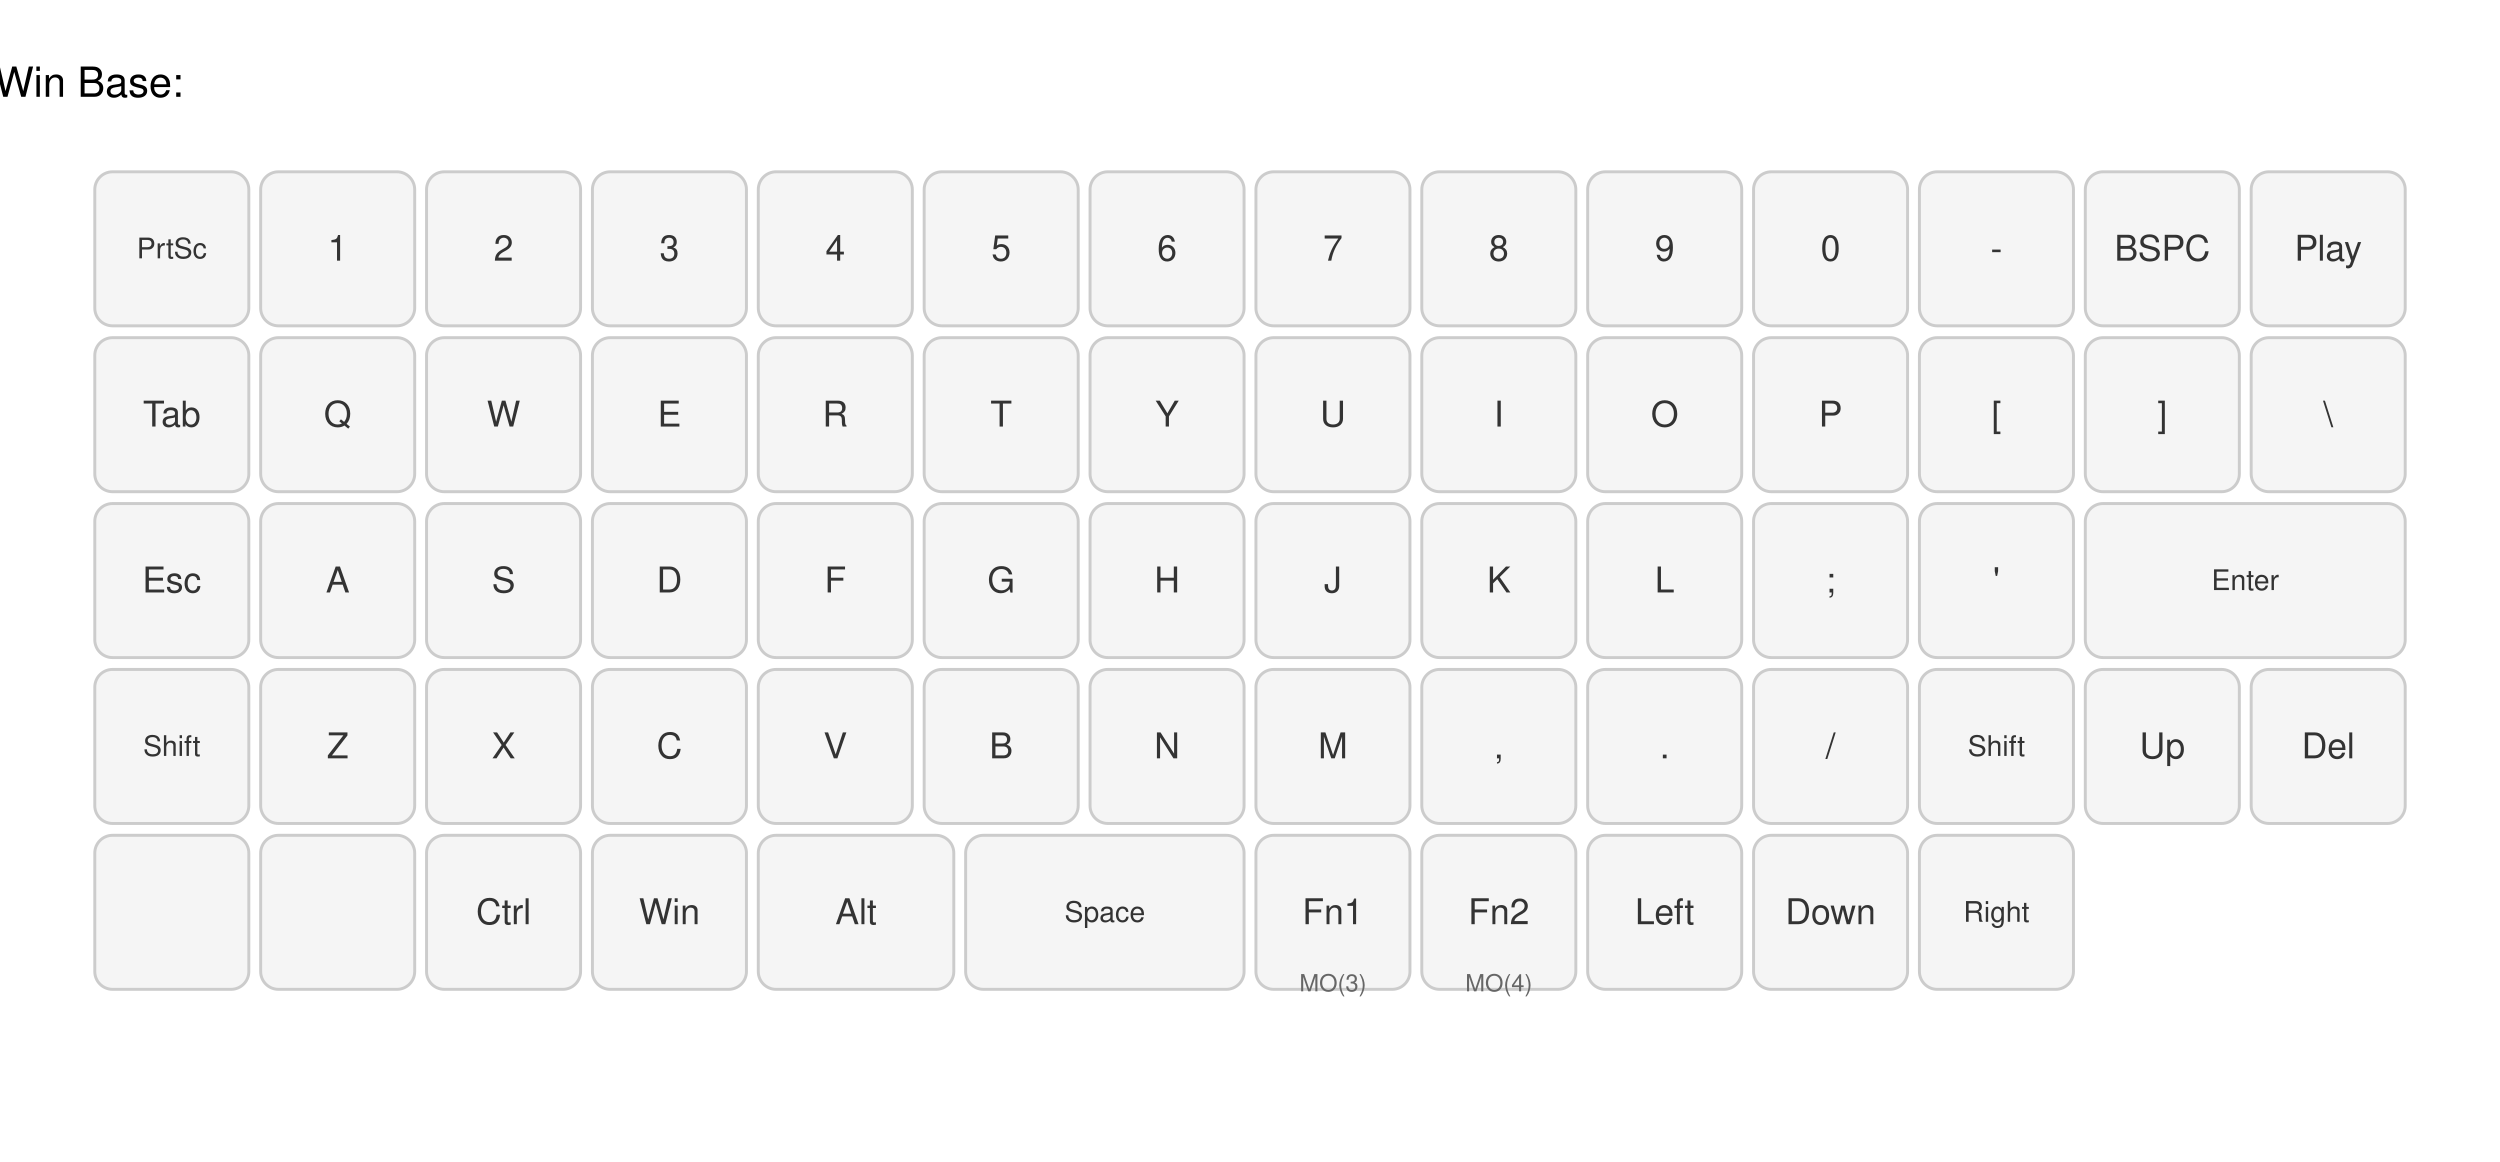
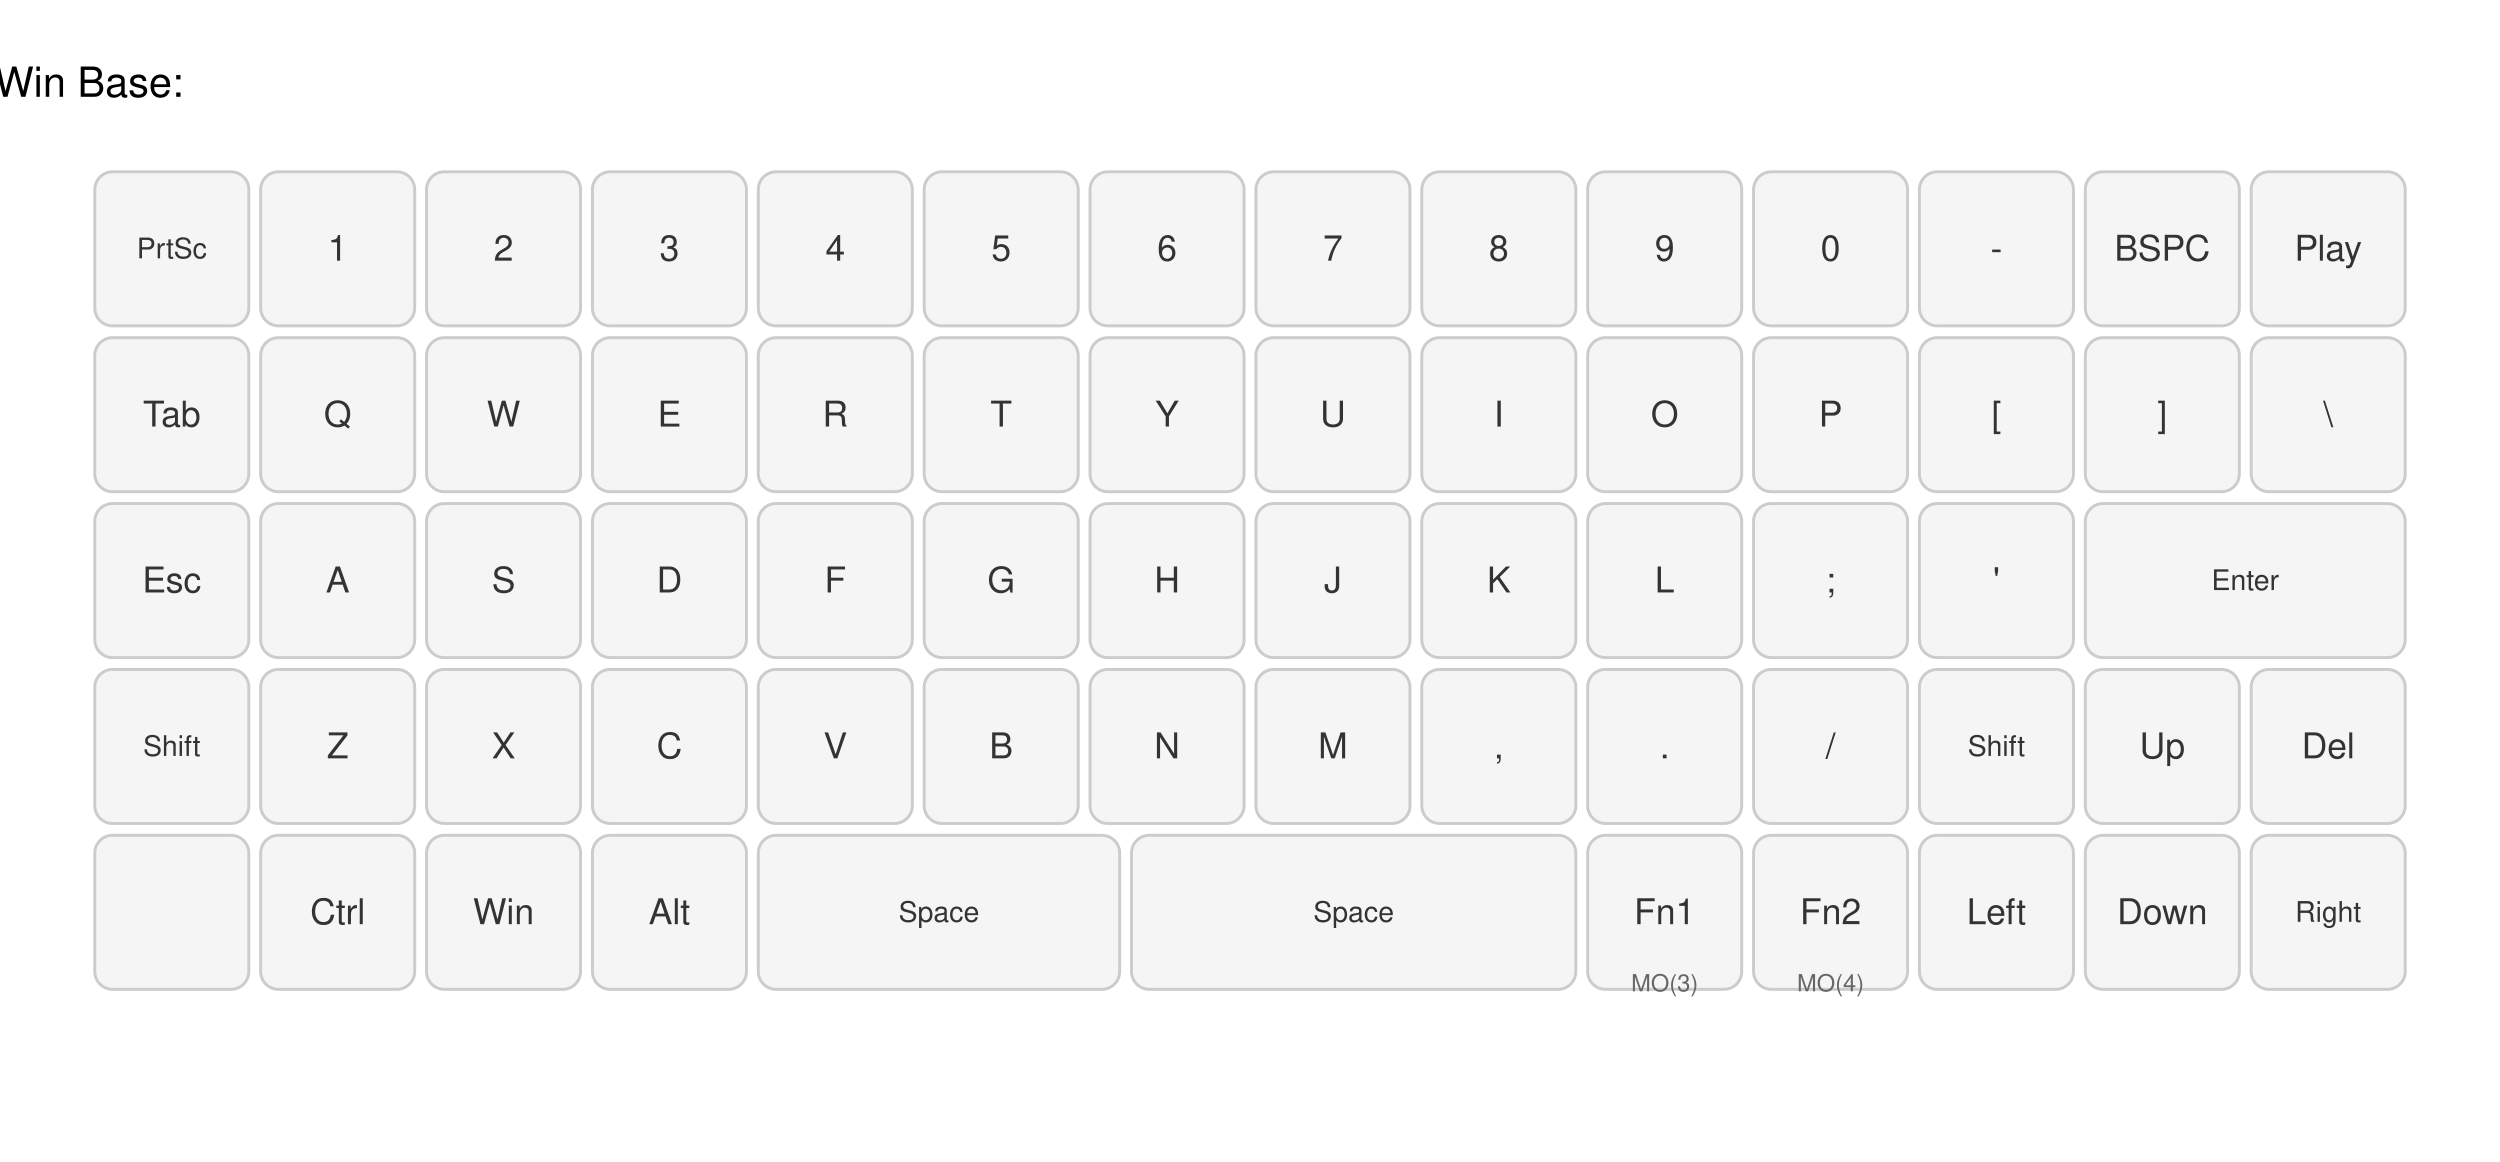
<svg xmlns="http://www.w3.org/2000/svg" width="844" height="392" viewBox="0 0 844 392" class="keymap">
  <style>svg {
  font-family: -apple-system, BlinkMacSystemFont, "SF Pro Text", "Helvetica Neue", Helvetica, Arial, sans-serif;
  font-size: 14px;
  font-kerning: normal;
  text-rendering: optimizeLegibility;
}
text { text-anchor: middle; dominant-baseline: middle; }
rect.key { fill: #f5f5f5; stroke: #cccccc; }
rect.held { fill: #a8d8ea; }
text.tap { font-size: 12px; fill: #333333; }
text.hold { font-size: 10px; fill: #666666; }
/* RGB layer indicator borders */
.rgb-magenta &gt; rect { stroke: #ff00ff; stroke-width: 2.5; }
.rgb-blue &gt; rect { stroke: #4488ff; stroke-width: 2.5; }
.rgb-yellow &gt; rect { stroke: #ffaa00; stroke-width: 2.5; }
.rgb-cyan &gt; rect { stroke: #00dddd; stroke-width: 2.5; }
.rgb-green &gt; rect { stroke: #44dd44; stroke-width: 2.5; }
.rgb-green-dark &gt; rect { stroke: #228822; stroke-width: 2.5; }
.rgb-red &gt; rect { stroke: #ff4444; stroke-width: 2.5; }
.rgb-orange &gt; rect { stroke: #ff8000; stroke-width: 2.5; }
</style>
  <g transform="translate(30, 0)" class="layer-Win Base">
    <text x="0" y="28" class="label" id="Win-Base">Win Base:</text>
    <g transform="translate(0, 56)">
      <g transform="translate(28, 28)" class="key keypos-0">
        <rect rx="6" ry="6" x="-26" y="-26" width="52" height="52" class="key" />
        <text x="0" y="0" class="key tap">
          <tspan style="font-size: 80%">PrtSc</tspan>
        </text>
      </g>
      <g transform="translate(84, 28)" class="key keypos-1">
        <rect rx="6" ry="6" x="-26" y="-26" width="52" height="52" class="key" />
        <text x="0" y="0" class="key tap">1</text>
      </g>
      <g transform="translate(140, 28)" class="key keypos-2">
        <rect rx="6" ry="6" x="-26" y="-26" width="52" height="52" class="key" />
        <text x="0" y="0" class="key tap">2</text>
      </g>
      <g transform="translate(196, 28)" class="key keypos-3">
        <rect rx="6" ry="6" x="-26" y="-26" width="52" height="52" class="key" />
        <text x="0" y="0" class="key tap">3</text>
      </g>
      <g transform="translate(252, 28)" class="key keypos-4">
        <rect rx="6" ry="6" x="-26" y="-26" width="52" height="52" class="key" />
        <text x="0" y="0" class="key tap">4</text>
      </g>
      <g transform="translate(308, 28)" class="key keypos-5">
        <rect rx="6" ry="6" x="-26" y="-26" width="52" height="52" class="key" />
        <text x="0" y="0" class="key tap">5</text>
      </g>
      <g transform="translate(364, 28)" class="key keypos-6">
        <rect rx="6" ry="6" x="-26" y="-26" width="52" height="52" class="key" />
        <text x="0" y="0" class="key tap">6</text>
      </g>
      <g transform="translate(420, 28)" class="key keypos-7">
        <rect rx="6" ry="6" x="-26" y="-26" width="52" height="52" class="key" />
        <text x="0" y="0" class="key tap">7</text>
      </g>
      <g transform="translate(476, 28)" class="key keypos-8">
        <rect rx="6" ry="6" x="-26" y="-26" width="52" height="52" class="key" />
        <text x="0" y="0" class="key tap">8</text>
      </g>
      <g transform="translate(532, 28)" class="key keypos-9">
        <rect rx="6" ry="6" x="-26" y="-26" width="52" height="52" class="key" />
        <text x="0" y="0" class="key tap">9</text>
      </g>
      <g transform="translate(588, 28)" class="key keypos-10">
        <rect rx="6" ry="6" x="-26" y="-26" width="52" height="52" class="key" />
        <text x="0" y="0" class="key tap">0</text>
      </g>
      <g transform="translate(644, 28)" class="key keypos-11">
        <rect rx="6" ry="6" x="-26" y="-26" width="52" height="52" class="key" />
        <text x="0" y="0" class="key tap">-</text>
      </g>
      <g transform="translate(700, 28)" class="key keypos-12">
        <rect rx="6" ry="6" x="-26" y="-26" width="52" height="52" class="key" />
        <text x="0" y="0" class="key tap">BSPC</text>
      </g>
      <g transform="translate(756, 28)" class="key keypos-13">
        <rect rx="6" ry="6" x="-26" y="-26" width="52" height="52" class="key" />
        <text x="0" y="0" class="key tap">Play</text>
      </g>
      <g transform="translate(28, 84)" class="key keypos-14">
        <rect rx="6" ry="6" x="-26" y="-26" width="52" height="52" class="key" />
        <text x="0" y="0" class="key tap">Tab</text>
      </g>
      <g transform="translate(84, 84)" class="key keypos-15">
        <rect rx="6" ry="6" x="-26" y="-26" width="52" height="52" class="key" />
        <text x="0" y="0" class="key tap">Q</text>
      </g>
      <g transform="translate(140, 84)" class="key keypos-16">
        <rect rx="6" ry="6" x="-26" y="-26" width="52" height="52" class="key" />
        <text x="0" y="0" class="key tap">W</text>
      </g>
      <g transform="translate(196, 84)" class="key keypos-17">
        <rect rx="6" ry="6" x="-26" y="-26" width="52" height="52" class="key" />
        <text x="0" y="0" class="key tap">E</text>
      </g>
      <g transform="translate(252, 84)" class="key keypos-18">
        <rect rx="6" ry="6" x="-26" y="-26" width="52" height="52" class="key" />
        <text x="0" y="0" class="key tap">R</text>
      </g>
      <g transform="translate(308, 84)" class="key keypos-19">
        <rect rx="6" ry="6" x="-26" y="-26" width="52" height="52" class="key" />
        <text x="0" y="0" class="key tap">T</text>
      </g>
      <g transform="translate(364, 84)" class="key keypos-20">
        <rect rx="6" ry="6" x="-26" y="-26" width="52" height="52" class="key" />
        <text x="0" y="0" class="key tap">Y</text>
      </g>
      <g transform="translate(420, 84)" class="key keypos-21">
        <rect rx="6" ry="6" x="-26" y="-26" width="52" height="52" class="key" />
        <text x="0" y="0" class="key tap">U</text>
      </g>
      <g transform="translate(476, 84)" class="key keypos-22">
        <rect rx="6" ry="6" x="-26" y="-26" width="52" height="52" class="key" />
        <text x="0" y="0" class="key tap">I</text>
      </g>
      <g transform="translate(532, 84)" class="key keypos-23">
        <rect rx="6" ry="6" x="-26" y="-26" width="52" height="52" class="key" />
        <text x="0" y="0" class="key tap">O</text>
      </g>
      <g transform="translate(588, 84)" class="key keypos-24">
        <rect rx="6" ry="6" x="-26" y="-26" width="52" height="52" class="key" />
        <text x="0" y="0" class="key tap">P</text>
      </g>
      <g transform="translate(644, 84)" class="key keypos-25">
        <rect rx="6" ry="6" x="-26" y="-26" width="52" height="52" class="key" />
        <text x="0" y="0" class="key tap">[</text>
      </g>
      <g transform="translate(700, 84)" class="key keypos-26">
        <rect rx="6" ry="6" x="-26" y="-26" width="52" height="52" class="key" />
        <text x="0" y="0" class="key tap">]</text>
      </g>
      <g transform="translate(756, 84)" class="key keypos-27">
        <rect rx="6" ry="6" x="-26" y="-26" width="52" height="52" class="key" />
        <text x="0" y="0" class="key tap">\</text>
      </g>
      <g transform="translate(28, 140)" class="key keypos-28">
        <rect rx="6" ry="6" x="-26" y="-26" width="52" height="52" class="key" />
        <text x="0" y="0" class="key tap">Esc</text>
      </g>
      <g transform="translate(84, 140)" class="key keypos-29">
        <rect rx="6" ry="6" x="-26" y="-26" width="52" height="52" class="key" />
        <text x="0" y="0" class="key tap">A</text>
      </g>
      <g transform="translate(140, 140)" class="key keypos-30">
        <rect rx="6" ry="6" x="-26" y="-26" width="52" height="52" class="key" />
        <text x="0" y="0" class="key tap">S</text>
      </g>
      <g transform="translate(196, 140)" class="key keypos-31">
        <rect rx="6" ry="6" x="-26" y="-26" width="52" height="52" class="key" />
        <text x="0" y="0" class="key tap">D</text>
      </g>
      <g transform="translate(252, 140)" class="key keypos-32">
        <rect rx="6" ry="6" x="-26" y="-26" width="52" height="52" class="key" />
        <text x="0" y="0" class="key tap">F</text>
      </g>
      <g transform="translate(308, 140)" class="key keypos-33">
        <rect rx="6" ry="6" x="-26" y="-26" width="52" height="52" class="key" />
        <text x="0" y="0" class="key tap">G</text>
      </g>
      <g transform="translate(364, 140)" class="key keypos-34">
        <rect rx="6" ry="6" x="-26" y="-26" width="52" height="52" class="key" />
        <text x="0" y="0" class="key tap">H</text>
      </g>
      <g transform="translate(420, 140)" class="key keypos-35">
        <rect rx="6" ry="6" x="-26" y="-26" width="52" height="52" class="key" />
        <text x="0" y="0" class="key tap">J</text>
      </g>
      <g transform="translate(476, 140)" class="key keypos-36">
        <rect rx="6" ry="6" x="-26" y="-26" width="52" height="52" class="key" />
        <text x="0" y="0" class="key tap">K</text>
      </g>
      <g transform="translate(532, 140)" class="key keypos-37">
        <rect rx="6" ry="6" x="-26" y="-26" width="52" height="52" class="key" />
        <text x="0" y="0" class="key tap">L</text>
      </g>
      <g transform="translate(588, 140)" class="key keypos-38">
        <rect rx="6" ry="6" x="-26" y="-26" width="52" height="52" class="key" />
        <text x="0" y="0" class="key tap">;</text>
      </g>
      <g transform="translate(644, 140)" class="key keypos-39">
        <rect rx="6" ry="6" x="-26" y="-26" width="52" height="52" class="key" />
        <text x="0" y="0" class="key tap">'</text>
      </g>
      <g transform="translate(728, 140)" class="key keypos-40">
        <rect rx="6" ry="6" x="-54" y="-26" width="108" height="52" class="key" />
        <text x="0" y="0" class="key tap">
          <tspan style="font-size: 80%">Enter</tspan>
        </text>
      </g>
      <g transform="translate(28, 196)" class="key keypos-41">
        <rect rx="6" ry="6" x="-26" y="-26" width="52" height="52" class="key" />
        <text x="0" y="0" class="key tap">
          <tspan style="font-size: 80%">Shift</tspan>
        </text>
      </g>
      <g transform="translate(84, 196)" class="key keypos-42">
        <rect rx="6" ry="6" x="-26" y="-26" width="52" height="52" class="key" />
        <text x="0" y="0" class="key tap">Z</text>
      </g>
      <g transform="translate(140, 196)" class="key keypos-43">
        <rect rx="6" ry="6" x="-26" y="-26" width="52" height="52" class="key" />
        <text x="0" y="0" class="key tap">X</text>
      </g>
      <g transform="translate(196, 196)" class="key keypos-44">
        <rect rx="6" ry="6" x="-26" y="-26" width="52" height="52" class="key" />
        <text x="0" y="0" class="key tap">C</text>
      </g>
      <g transform="translate(252, 196)" class="key keypos-45">
        <rect rx="6" ry="6" x="-26" y="-26" width="52" height="52" class="key" />
        <text x="0" y="0" class="key tap">V</text>
      </g>
      <g transform="translate(308, 196)" class="key keypos-46">
        <rect rx="6" ry="6" x="-26" y="-26" width="52" height="52" class="key" />
        <text x="0" y="0" class="key tap">B</text>
      </g>
      <g transform="translate(364, 196)" class="key keypos-47">
        <rect rx="6" ry="6" x="-26" y="-26" width="52" height="52" class="key" />
        <text x="0" y="0" class="key tap">N</text>
      </g>
      <g transform="translate(420, 196)" class="key keypos-48">
        <rect rx="6" ry="6" x="-26" y="-26" width="52" height="52" class="key" />
        <text x="0" y="0" class="key tap">M</text>
      </g>
      <g transform="translate(476, 196)" class="key keypos-49">
        <rect rx="6" ry="6" x="-26" y="-26" width="52" height="52" class="key" />
        <text x="0" y="0" class="key tap">,</text>
      </g>
      <g transform="translate(532, 196)" class="key keypos-50">
        <rect rx="6" ry="6" x="-26" y="-26" width="52" height="52" class="key" />
        <text x="0" y="0" class="key tap">.</text>
      </g>
      <g transform="translate(588, 196)" class="key keypos-51">
        <rect rx="6" ry="6" x="-26" y="-26" width="52" height="52" class="key" />
        <text x="0" y="0" class="key tap">/</text>
      </g>
      <g transform="translate(644, 196)" class="key keypos-52">
        <rect rx="6" ry="6" x="-26" y="-26" width="52" height="52" class="key" />
        <text x="0" y="0" class="key tap">
          <tspan style="font-size: 80%">Shift</tspan>
        </text>
      </g>
      <g transform="translate(700, 196)" class="key keypos-53">
        <rect rx="6" ry="6" x="-26" y="-26" width="52" height="52" class="key" />
        <text x="0" y="0" class="key tap">Up</text>
      </g>
      <g transform="translate(756, 196)" class="key keypos-54">
        <rect rx="6" ry="6" x="-26" y="-26" width="52" height="52" class="key" />
        <text x="0" y="0" class="key tap">Del</text>
      </g>
      <g transform="translate(28, 252)" class="key keypos-55">
        <rect rx="6" ry="6" x="-26" y="-26" width="52" height="52" class="key" />
      </g>
      <g transform="translate(84, 252)" class="key keypos-56">
        <rect rx="6" ry="6" x="-26" y="-26" width="52" height="52" class="key" />
+         <text x="0" y="0" class="key tap">Ctrl</text>
      </g>
      <g transform="translate(140, 252)" class="key keypos-57">
        <rect rx="6" ry="6" x="-26" y="-26" width="52" height="52" class="key" />
-         <text x="0" y="0" class="key tap">Ctrl</text>
+         <text x="0" y="0" class="key tap">Win</text>
      </g>
      <g transform="translate(196, 252)" class="key keypos-58">
        <rect rx="6" ry="6" x="-26" y="-26" width="52" height="52" class="key" />
-         <text x="0" y="0" class="key tap">Win</text>
-       </g>
-       <g transform="translate(259, 252)" class="key keypos-59">
-         <rect rx="6" ry="6" x="-33" y="-26" width="66" height="52" class="key" />
        <text x="0" y="0" class="key tap">Alt</text>
      </g>
-       <g transform="translate(343, 252)" class="key keypos-60">
-         <rect rx="6" ry="6" x="-47" y="-26" width="94" height="52" class="key" />
+       <g transform="translate(287, 252)" class="key keypos-59">
+         <rect rx="6" ry="6" x="-61" y="-26" width="122" height="52" class="key" />
        <text x="0" y="0" class="key tap">
          <tspan style="font-size: 80%">Space</tspan>
        </text>
      </g>
-       <g transform="translate(420, 252)" class="key keypos-61">
+       <g transform="translate(427, 252)" class="key keypos-60">
+         <rect rx="6" ry="6" x="-75" y="-26" width="150" height="52" class="key" />
+         <text x="0" y="0" class="key tap">
+           <tspan style="font-size: 80%">Space</tspan>
+         </text>
+       </g>
+       <g transform="translate(532, 252)" class="key keypos-61">
        <rect rx="6" ry="6" x="-26" y="-26" width="52" height="52" class="key" />
        <text x="0" y="0" class="key tap">Fn1</text>
        <text x="0" y="24" class="key hold">
          <tspan style="font-size: 80%">MO(3)</tspan>
        </text>
      </g>
-       <g transform="translate(476, 252)" class="key keypos-62">
+       <g transform="translate(588, 252)" class="key keypos-62">
        <rect rx="6" ry="6" x="-26" y="-26" width="52" height="52" class="key" />
        <text x="0" y="0" class="key tap">Fn2</text>
        <text x="0" y="24" class="key hold">
          <tspan style="font-size: 80%">MO(4)</tspan>
        </text>
      </g>
-       <g transform="translate(532, 252)" class="key keypos-63">
+       <g transform="translate(644, 252)" class="key keypos-63">
        <rect rx="6" ry="6" x="-26" y="-26" width="52" height="52" class="key" />
        <text x="0" y="0" class="key tap">Left</text>
      </g>
-       <g transform="translate(588, 252)" class="key keypos-64">
+       <g transform="translate(700, 252)" class="key keypos-64">
        <rect rx="6" ry="6" x="-26" y="-26" width="52" height="52" class="key" />
        <text x="0" y="0" class="key tap">Down</text>
      </g>
-       <g transform="translate(644, 252)" class="key keypos-65">
+       <g transform="translate(756, 252)" class="key keypos-65">
        <rect rx="6" ry="6" x="-26" y="-26" width="52" height="52" class="key" />
        <text x="0" y="0" class="key tap">
          <tspan style="font-size: 80%">Right</tspan>
        </text>
      </g>
    </g>
  </g>
</svg>
